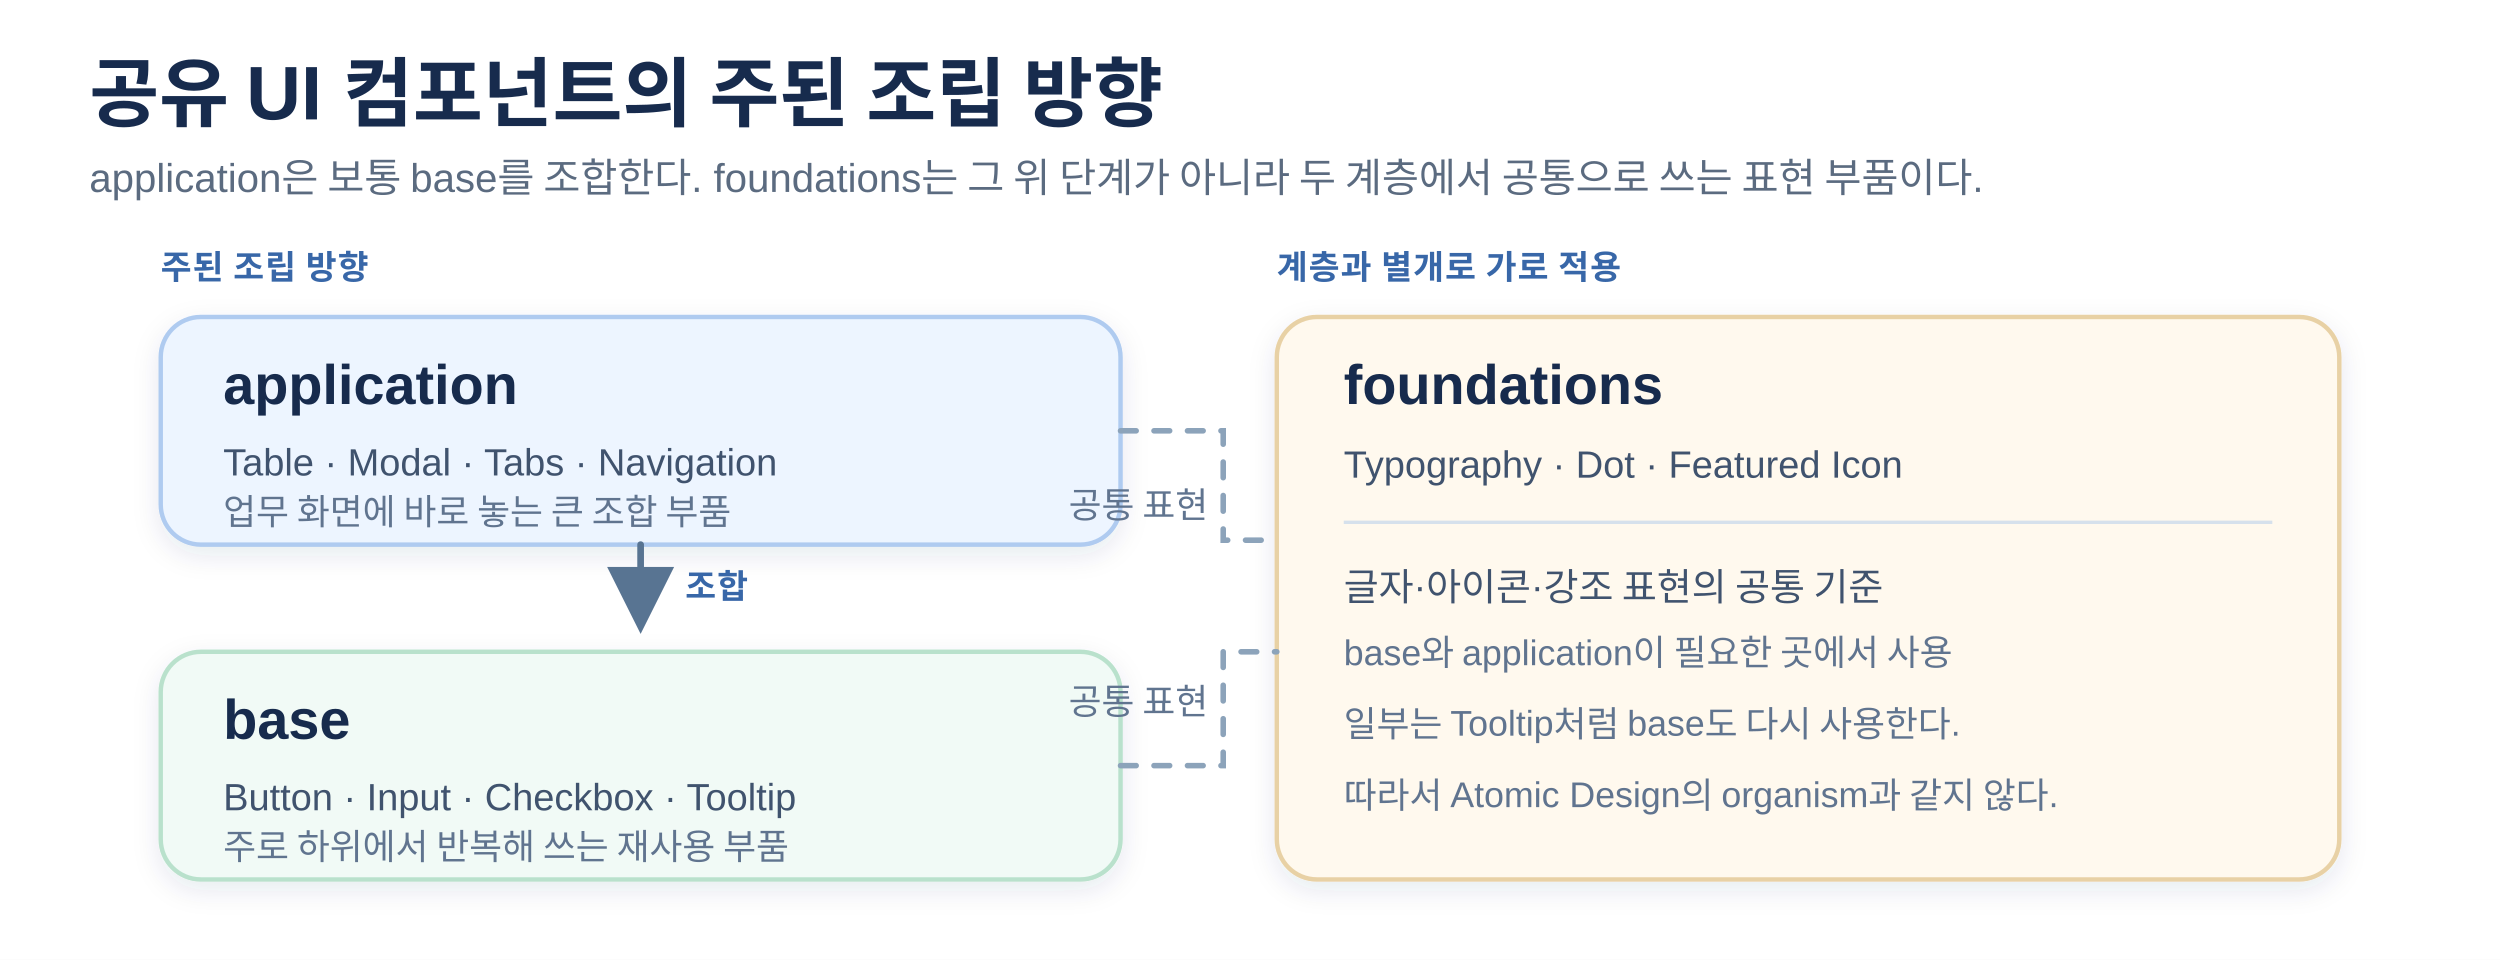
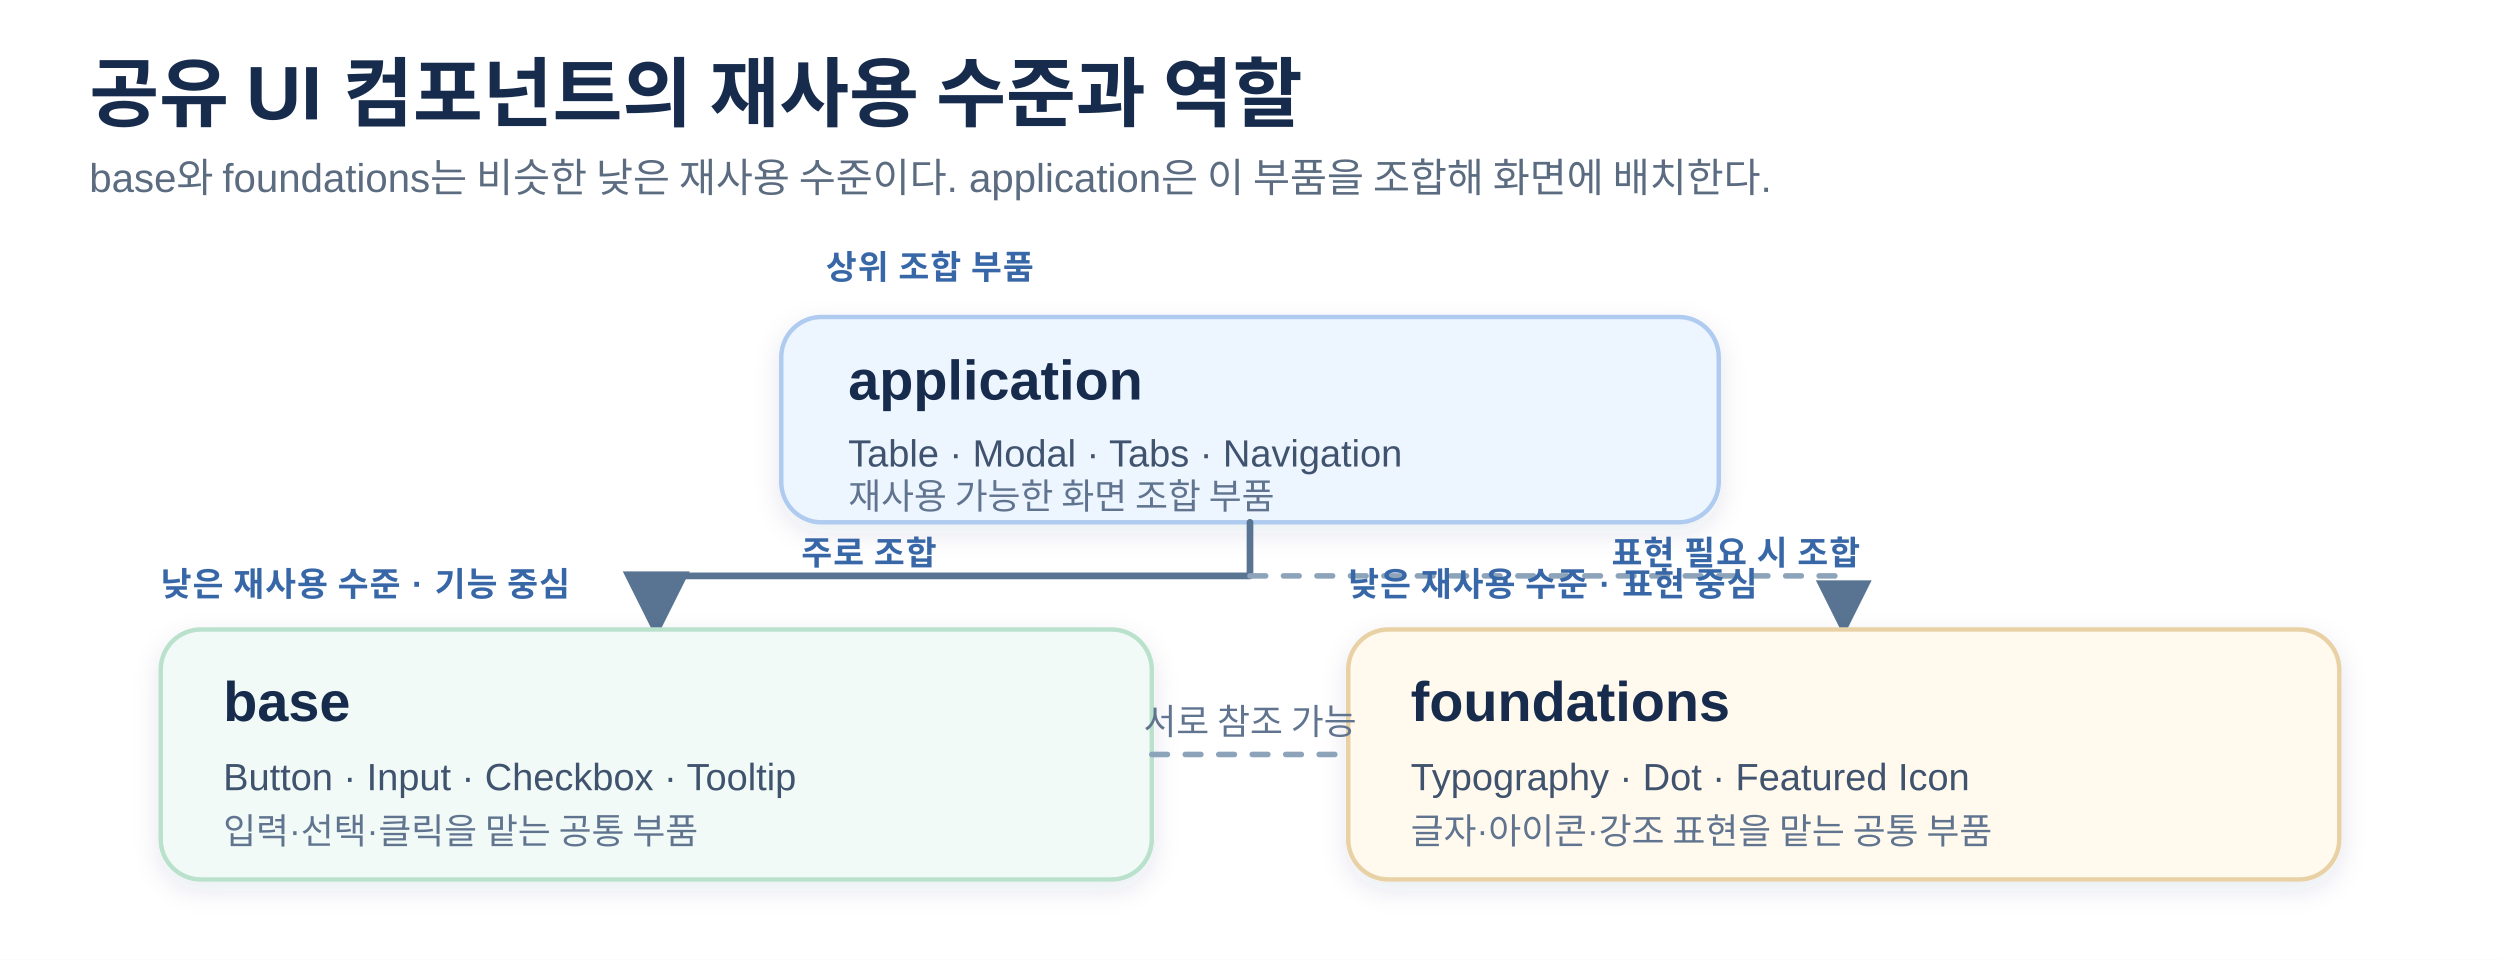
<svg xmlns="http://www.w3.org/2000/svg" width="1120" height="430" viewBox="0 0 1120 430" role="img" aria-labelledby="title desc">
  <defs>
    <filter id="shadow" x="-10%" y="-15%" width="120%" height="135%">
      <feDropShadow dx="0" dy="4" stdDeviation="6" flood-color="#223B5A" flood-opacity=".10" />
    </filter>
    <marker id="arrow" markerWidth="10" markerHeight="10" refX="8" refY="5" orient="auto">
      <path d="M0 0 L10 5 L0 10 Z" fill="#587492" />
    </marker>
    <style>
      .title{font-family:'Apple SD Gothic Neo','Noto Sans KR','Helvetica Neue',Arial,sans-serif;font-size:34px;font-weight:700;fill:#172B4D}
      .sub{font-family:'Apple SD Gothic Neo','Noto Sans KR','Helvetica Neue',Arial,sans-serif;font-size:18px;font-weight:500;fill:#5B6B80}
      .label{font-family:'Apple SD Gothic Neo','Noto Sans KR','Helvetica Neue',Arial,sans-serif;font-size:15px;font-weight:700;letter-spacing:.5px;fill:#3867A8}
      .heading{font-family:'Apple SD Gothic Neo','Noto Sans KR','Helvetica Neue',Arial,sans-serif;font-size:25px;font-weight:700;fill:#172B4D}
      .body{font-family:'Apple SD Gothic Neo','Noto Sans KR','Helvetica Neue',Arial,sans-serif;font-size:17px;font-weight:500;fill:#40536E}
      .note{font-family:'Apple SD Gothic Neo','Noto Sans KR','Helvetica Neue',Arial,sans-serif;font-size:16px;font-weight:500;fill:#60748F}
      .line{stroke:#587492;stroke-width:3;fill:none;stroke-linecap:round;stroke-linejoin:round}
      .dash{stroke:#8CA3BA;stroke-width:2.5;fill:none;stroke-linecap:round;stroke-dasharray:7 8}
      .rule{stroke:#D6E1EC;stroke-width:1.5}
    </style>
  </defs>
  <rect width="1120" height="430" fill="#FFFFFF" />
-   <text class="title" x="40" y="54">공유 UI 컴포넌트의 주된 조립 방향</text>
-   <text class="sub" x="40" y="86">application은 보통 base를 조합한다. foundations는 그 위 단계가 아니라 두 계층에서 공통으로 쓰는 표현 부품이다.</text>
-   <text class="label" x="72" y="125">주된 조립 방향</text>
+   <text class="title" x="40" y="54">공유 UI 컴포넌트의 재사용 수준과 역할</text>
+   <text class="sub" x="40" y="86">base와 foundations는 비슷한 낮은 재사용 수준이다. application은 이 부품을 조합해 화면에 배치한다.</text>
+   <text class="label" x="370" y="125">상위 조합 부품</text>
  <g filter="url(#shadow)">
-     <rect x="72" y="142" width="430" height="102" rx="18" fill="#EDF5FF" stroke="#AFCBF0" stroke-width="2" />
+     <rect x="350" y="142" width="420" height="92" rx="18" fill="#EDF5FF" stroke="#AFCBF0" stroke-width="2" />
  </g>
-   <text class="heading" x="100" y="181">application</text>
-   <text class="body" x="100" y="213">Table · Modal · Tabs · Navigation</text>
-   <text class="note" x="100" y="235">업무 화면에 바로 놓는 큰 조합 부품</text>
-   <path class="line" d="M287 244 V278" marker-end="url(#arrow)" />
-   <text class="label" x="307" y="268">조합</text>
+   <text class="heading" x="380" y="179">application</text>
+   <text class="body" x="380" y="209">Table · Modal · Tabs · Navigation</text>
+   <text class="note" x="380" y="228">재사용 가능한 화면 조합 부품</text>
+   <path class="line" d="M560 234 V258 H294 V280" marker-end="url(#arrow)" />
+   <path class="dash" d="M560 258 H826 V280" marker-end="url(#arrow)" />
+   <text class="label" x="359" y="253">주로 조합</text>
+   <text class="label" x="722" y="253">표현 필요 시 조합</text>
+   <text class="label" x="72" y="267">낮은 재사용 수준 · 기능 중심</text>
  <g filter="url(#shadow)">
-     <rect x="72" y="292" width="430" height="102" rx="18" fill="#F1FAF6" stroke="#B9E1CC" stroke-width="2" />
+     <rect x="72" y="282" width="444" height="112" rx="18" fill="#F1FAF6" stroke="#B9E1CC" stroke-width="2" />
  </g>
-   <text class="heading" x="100" y="331">base</text>
-   <text class="body" x="100" y="363">Button · Input · Checkbox · Tooltip</text>
-   <text class="note" x="100" y="385">주로 하위에서 반복해 쓰는 재사용 부품</text>
-   <text class="label" x="572" y="125">계층과 별개로 가로 적용</text>
+   <text class="heading" x="100" y="323">base</text>
+   <text class="body" x="100" y="354">Button · Input · Checkbox · Tooltip</text>
+   <text class="note" x="100" y="378">입력·선택·클릭을 맡는 공통 부품</text>
+   <text class="label" x="604" y="267">낮은 재사용 수준 · 표현 중심</text>
  <g filter="url(#shadow)">
-     <rect x="572" y="142" width="476" height="252" rx="18" fill="#FFF9EE" stroke="#E8D1A5" stroke-width="2" />
+     <rect x="604" y="282" width="444" height="112" rx="18" fill="#FFF9EE" stroke="#E8D1A5" stroke-width="2" />
  </g>
-   <text class="heading" x="602" y="181">foundations</text>
-   <text class="body" x="602" y="214">Typography · Dot · Featured Icon</text>
-   <line class="rule" x1="602" y1="234" x2="1018" y2="234" />
-   <text class="body" x="602" y="269">글자·아이콘·강조 표현의 공통 기준</text>
-   <text class="note" x="602" y="298">base와 application이 필요한 곳에서 사용</text>
-   <text class="note" x="602" y="330">일부는 Tooltip처럼 base도 다시 사용한다.</text>
-   <text class="note" x="602" y="362">따라서 Atomic Design의 organism과 같지 않다.</text>
-   <path class="dash" d="M502 193 H548 V242 H572" />
-   <path class="dash" d="M502 343 H548 V292 H572" />
-   <text class="note" x="510" y="232" text-anchor="middle">공통 표현</text>
-   <text class="note" x="510" y="320" text-anchor="middle">공통 표현</text>
+   <text class="heading" x="632" y="323">foundations</text>
+   <text class="body" x="632" y="354">Typography · Dot · Featured Icon</text>
+   <text class="note" x="632" y="378">글자·아이콘·강조 표현을 맡는 공통 부품</text>
+   <path class="dash" d="M516 338 H604" />
+   <text class="note" x="560" y="329" text-anchor="middle">서로 참조 가능</text>
</svg>
